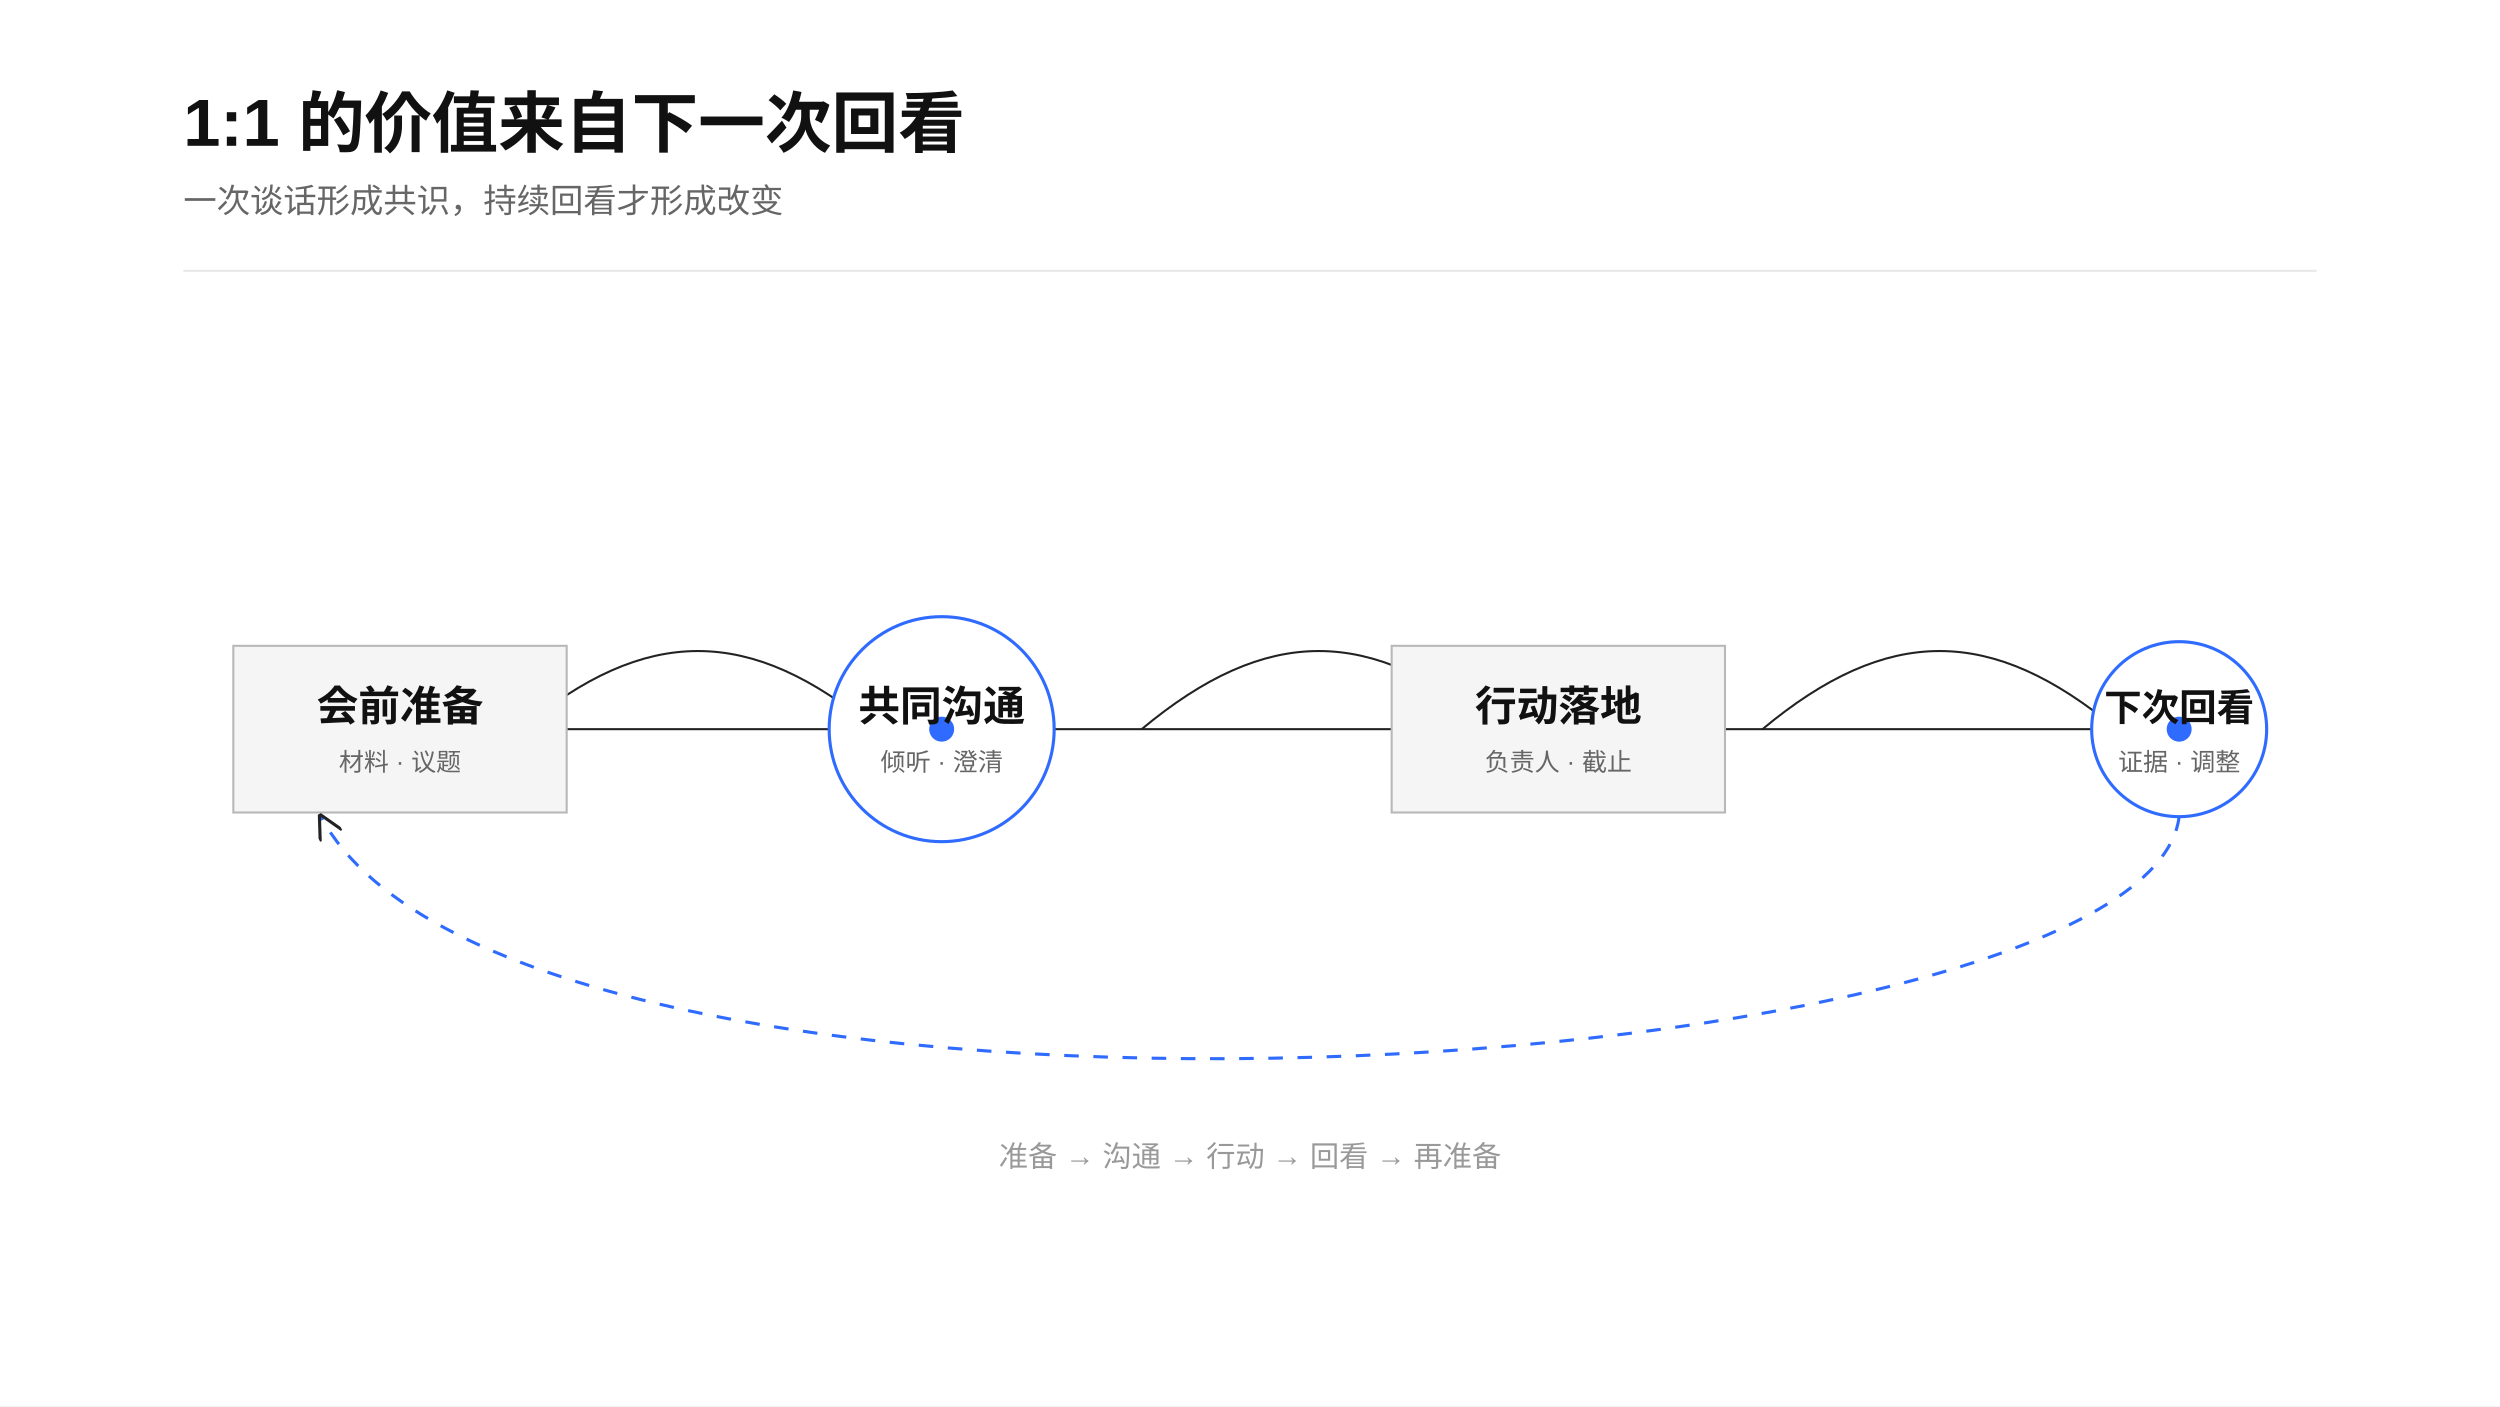
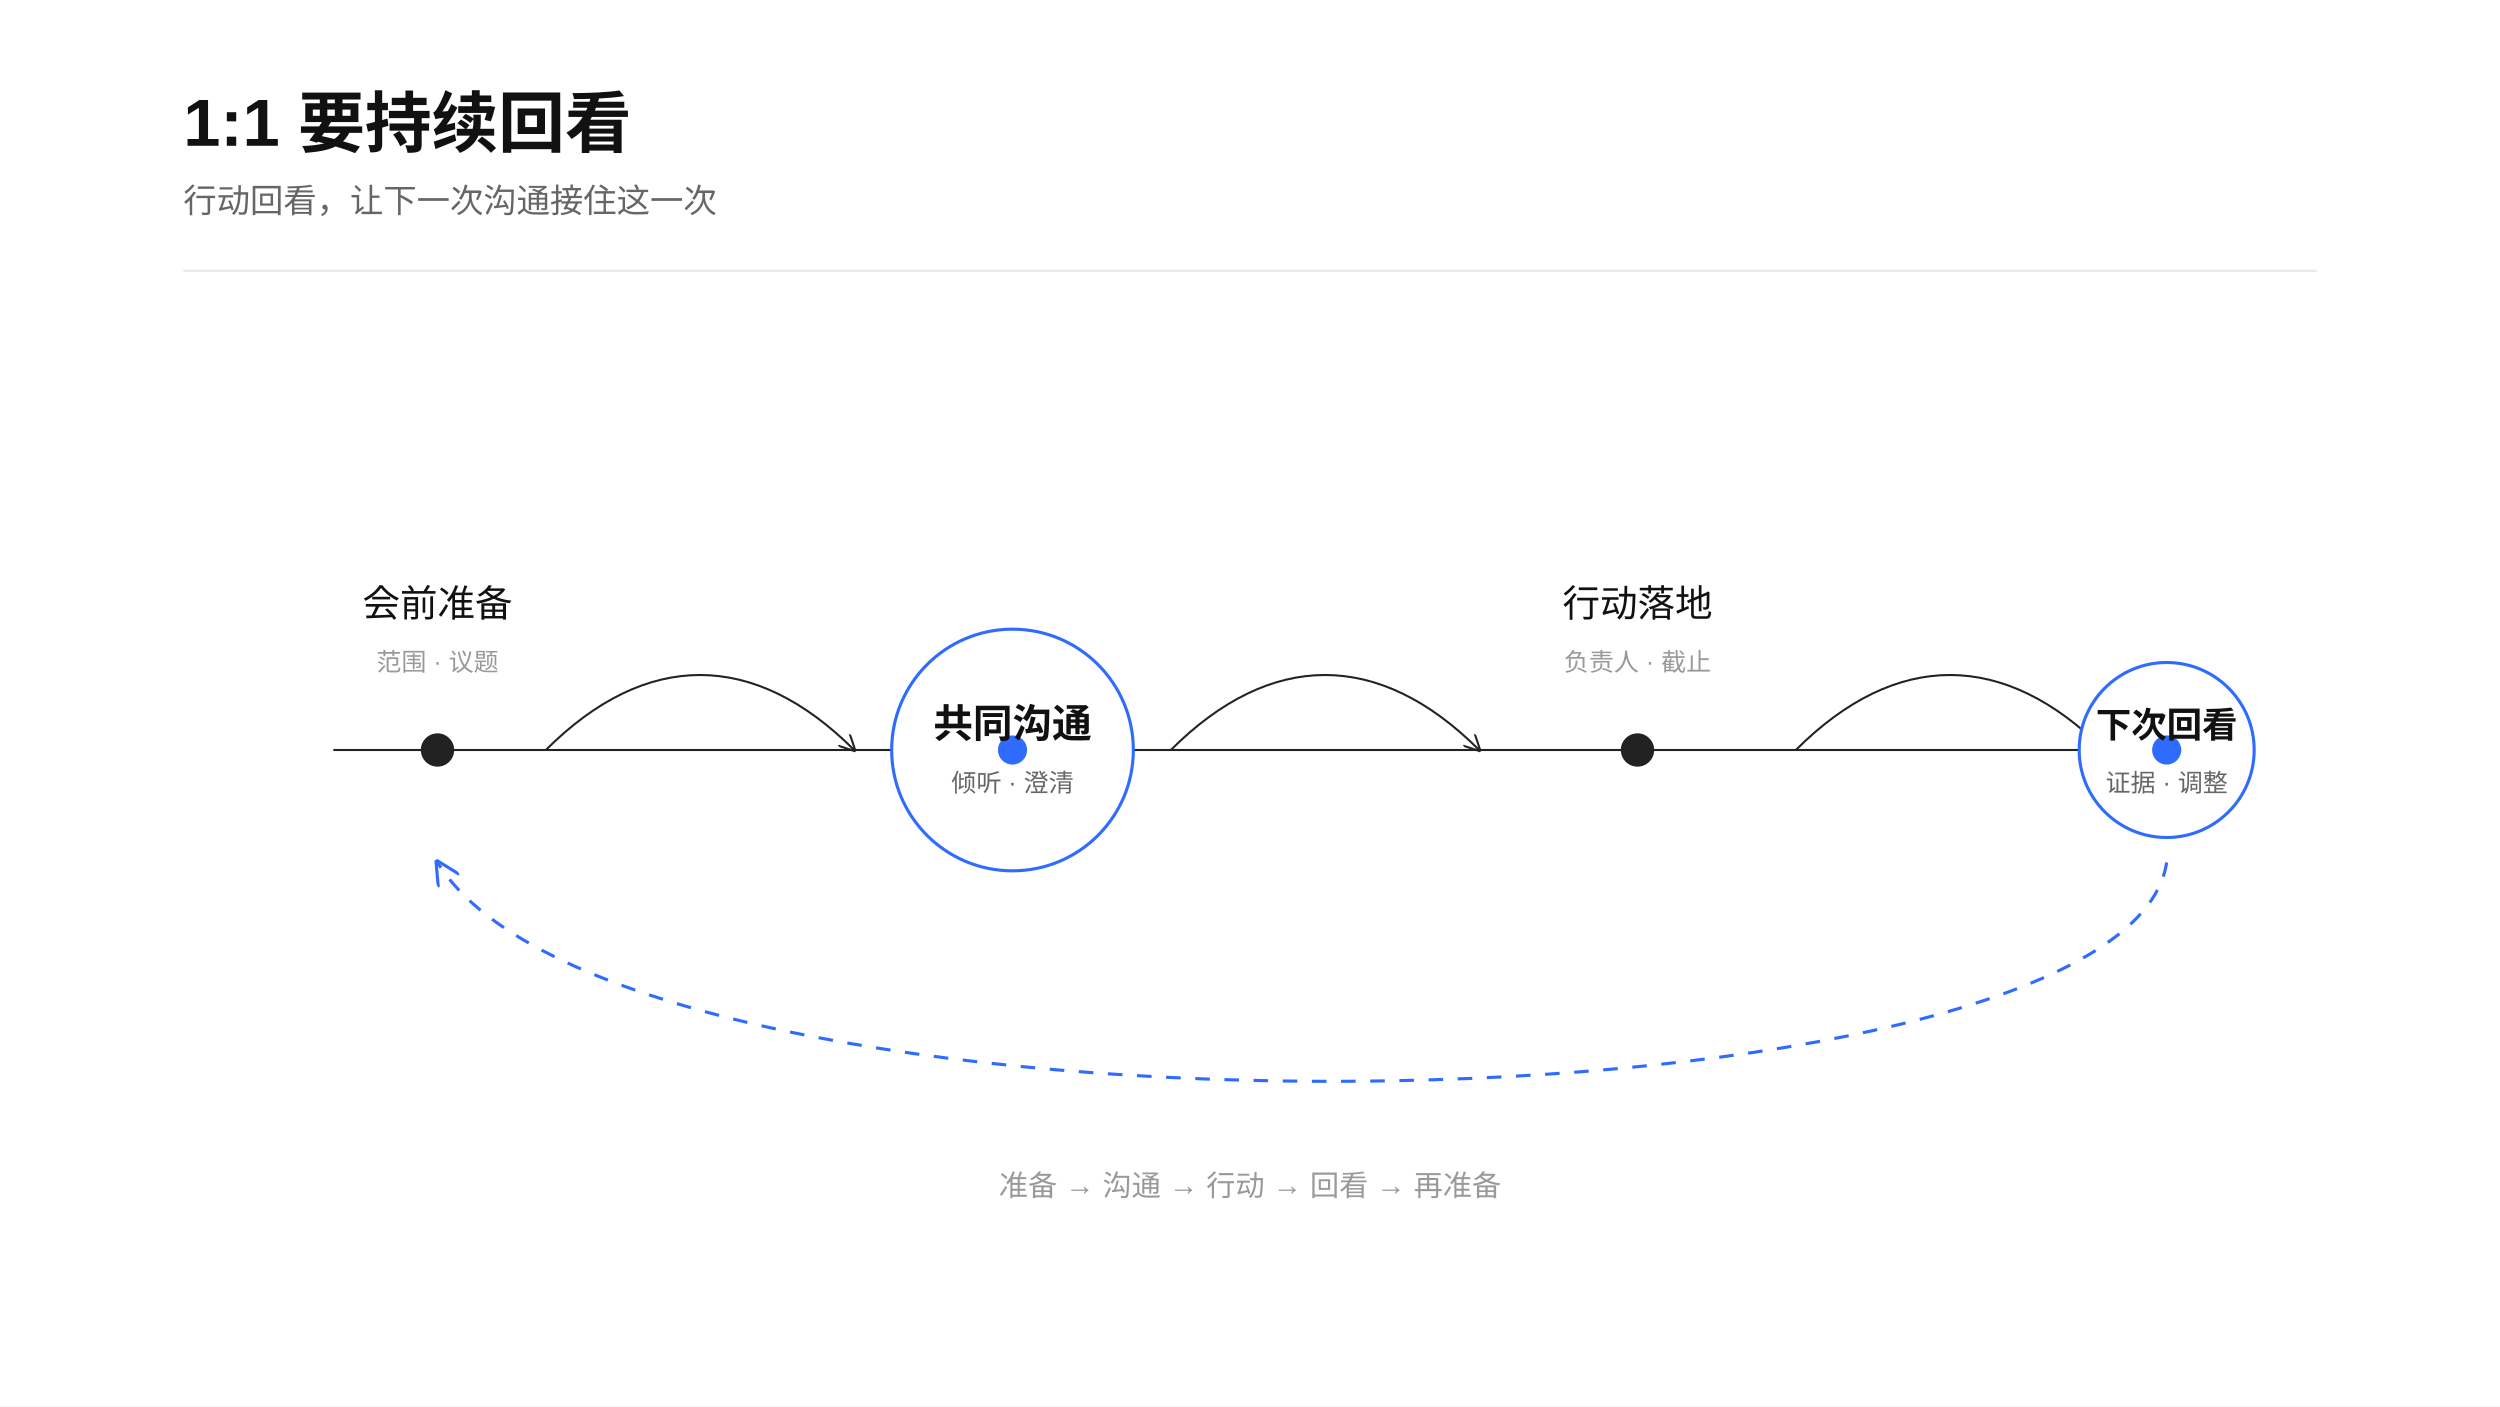
<svg xmlns="http://www.w3.org/2000/svg" width="1200" height="675" viewBox="0 0 1200 675">
  <defs>
-     <marker id="a" markerWidth="8" markerHeight="8" refX="7" refY="4" orient="auto">
+     <marker id="arrow" markerWidth="8" markerHeight="8" refX="7" refY="4" orient="auto">
      <path d="M0 0L8 4L0 8" fill="none" stroke="#222" />
+     </marker>
+     <marker id="blueArrow" markerWidth="8" markerHeight="8" refX="7" refY="4" orient="auto">
+       <path d="M0 0L8 4L0 8" fill="none" stroke="#2F6BFF" />
    </marker>
  </defs>
  <rect width="1200" height="675" fill="#fff" />
  <g font-family="PingFang SC, Source Han Sans SC, Arial, sans-serif">
-     <text x="88" y="70" fill="#111" font-size="32" font-weight="600">1:1 的价值来自下一次回看</text>
-     <text x="88" y="102" fill="#666" font-size="16">一次谈话形成共识，持续回看才形成改变</text>
+     <text x="88" y="70" fill="#111" font-size="32" font-weight="600">1:1 要持续回看</text>
+     <text x="88" y="102" fill="#666" font-size="16">行动回看，让下一次沟通接住这一次</text>
    <line x1="88" y1="130" x2="1112" y2="130" stroke="#E8E8E8" />
-     <line x1="154" y1="350" x2="1046" y2="350" stroke="#222" />
-     <line x1="154" y1="318" x2="154" y2="382" stroke="#B8B8B8" />
-     <line x1="452" y1="318" x2="452" y2="382" stroke="#B8B8B8" />
-     <line x1="748" y1="318" x2="748" y2="382" stroke="#B8B8B8" />
-     <line x1="1046" y1="318" x2="1046" y2="382" stroke="#B8B8B8" />
-     <path d="M250 350 C310 300 360 300 420 350" fill="none" stroke="#222" marker-end="url(#a)" />
-     <path d="M548 350 C608 300 658 300 718 350" fill="none" stroke="#222" marker-end="url(#a)" />
-     <path d="M846 350 C906 300 956 300 1016 350" fill="none" stroke="#222" marker-end="url(#a)" />
-     <rect x="112" y="310" width="160" height="80" fill="#F5F5F5" stroke="#B8B8B8" />
-     <text x="192" y="346" text-anchor="middle" fill="#111" font-size="20" font-weight="600">会前准备</text>
-     <text x="192" y="370" text-anchor="middle" fill="#666" font-size="12">材料 · 议题</text>
-     <circle cx="452" cy="350" r="54" fill="#fff" stroke="#2F6BFF" stroke-width="1.5" />
-     <circle cx="452" cy="350" r="6" fill="#2F6BFF" />
-     <text x="452" y="346" text-anchor="middle" fill="#111" font-size="20" font-weight="600">共同沟通</text>
-     <text x="452" y="370" text-anchor="middle" fill="#666" font-size="12">倾听 · 澄清</text>
-     <rect x="668" y="310" width="160" height="80" fill="#F5F5F5" stroke="#B8B8B8" />
-     <text x="748" y="346" text-anchor="middle" fill="#111" font-size="20" font-weight="600">行动落地</text>
-     <text x="748" y="370" text-anchor="middle" fill="#666" font-size="12">负责人 · 截止</text>
-     <circle cx="1046" cy="350" r="42" fill="#fff" stroke="#2F6BFF" stroke-width="1.5" />
-     <circle cx="1046" cy="350" r="6" fill="#2F6BFF" />
-     <text x="1046" y="346" text-anchor="middle" fill="#111" font-size="18" font-weight="600">下次回看</text>
-     <text x="1046" y="370" text-anchor="middle" fill="#666" font-size="12">证据 · 调整</text>
-     <path d="M1046 392 C1030 522 250 570 154 392" fill="none" stroke="#2F6BFF" stroke-width="1.5" stroke-dasharray="7 7" marker-end="url(#a)" />
-     <text x="600" y="560" text-anchor="middle" fill="#999" font-size="14">准备 → 沟通 → 行动 → 回看 → 再准备</text>
+     <line x1="160" y1="360" x2="1040" y2="360" stroke="#222" />
+     <path d="M262 360C310 312 362 312 410 360" fill="none" stroke="#222" marker-end="url(#arrow)" />
+     <path d="M562 360C610 312 662 312 710 360" fill="none" stroke="#222" marker-end="url(#arrow)" />
+     <path d="M862 360C910 312 962 312 1010 360" fill="none" stroke="#222" marker-end="url(#arrow)" />
+     <circle cx="210" cy="360" r="8" fill="#222" />
+     <text x="210" y="296" text-anchor="middle" fill="#111" font-size="18">会前准备</text>
+     <text x="210" y="322" text-anchor="middle" fill="#999" font-size="12">范围 · 议题</text>
+     <circle cx="486" cy="360" r="58" fill="#fff" stroke="#2F6BFF" stroke-width="1.5" />
+     <circle cx="486" cy="360" r="7" fill="#2F6BFF" />
+     <text x="486" y="354" text-anchor="middle" fill="#111" font-size="19" font-weight="600">共同沟通</text>
+     <text x="486" y="380" text-anchor="middle" fill="#666" font-size="12">倾听 · 澄清</text>
+     <circle cx="786" cy="360" r="8" fill="#222" />
+     <text x="786" y="296" text-anchor="middle" fill="#111" font-size="18">行动落地</text>
+     <text x="786" y="322" text-anchor="middle" fill="#999" font-size="12">负责人 · 截止</text>
+     <circle cx="1040" cy="360" r="42" fill="#fff" stroke="#2F6BFF" stroke-width="1.5" />
+     <circle cx="1040" cy="360" r="7" fill="#2F6BFF" />
+     <text x="1040" y="354" text-anchor="middle" fill="#111" font-size="17" font-weight="600">下次回看</text>
+     <text x="1040" y="380" text-anchor="middle" fill="#666" font-size="12">证据 · 调整</text>
+     <path d="M1040 414C1020 548 300 560 210 414" fill="none" stroke="#2F6BFF" stroke-width="1.5" stroke-dasharray="7 7" marker-end="url(#blueArrow)" />
+     <text x="600" y="574" text-anchor="middle" fill="#999" font-size="14">准备 → 沟通 → 行动 → 回看 → 再准备</text>
  </g>
</svg>
